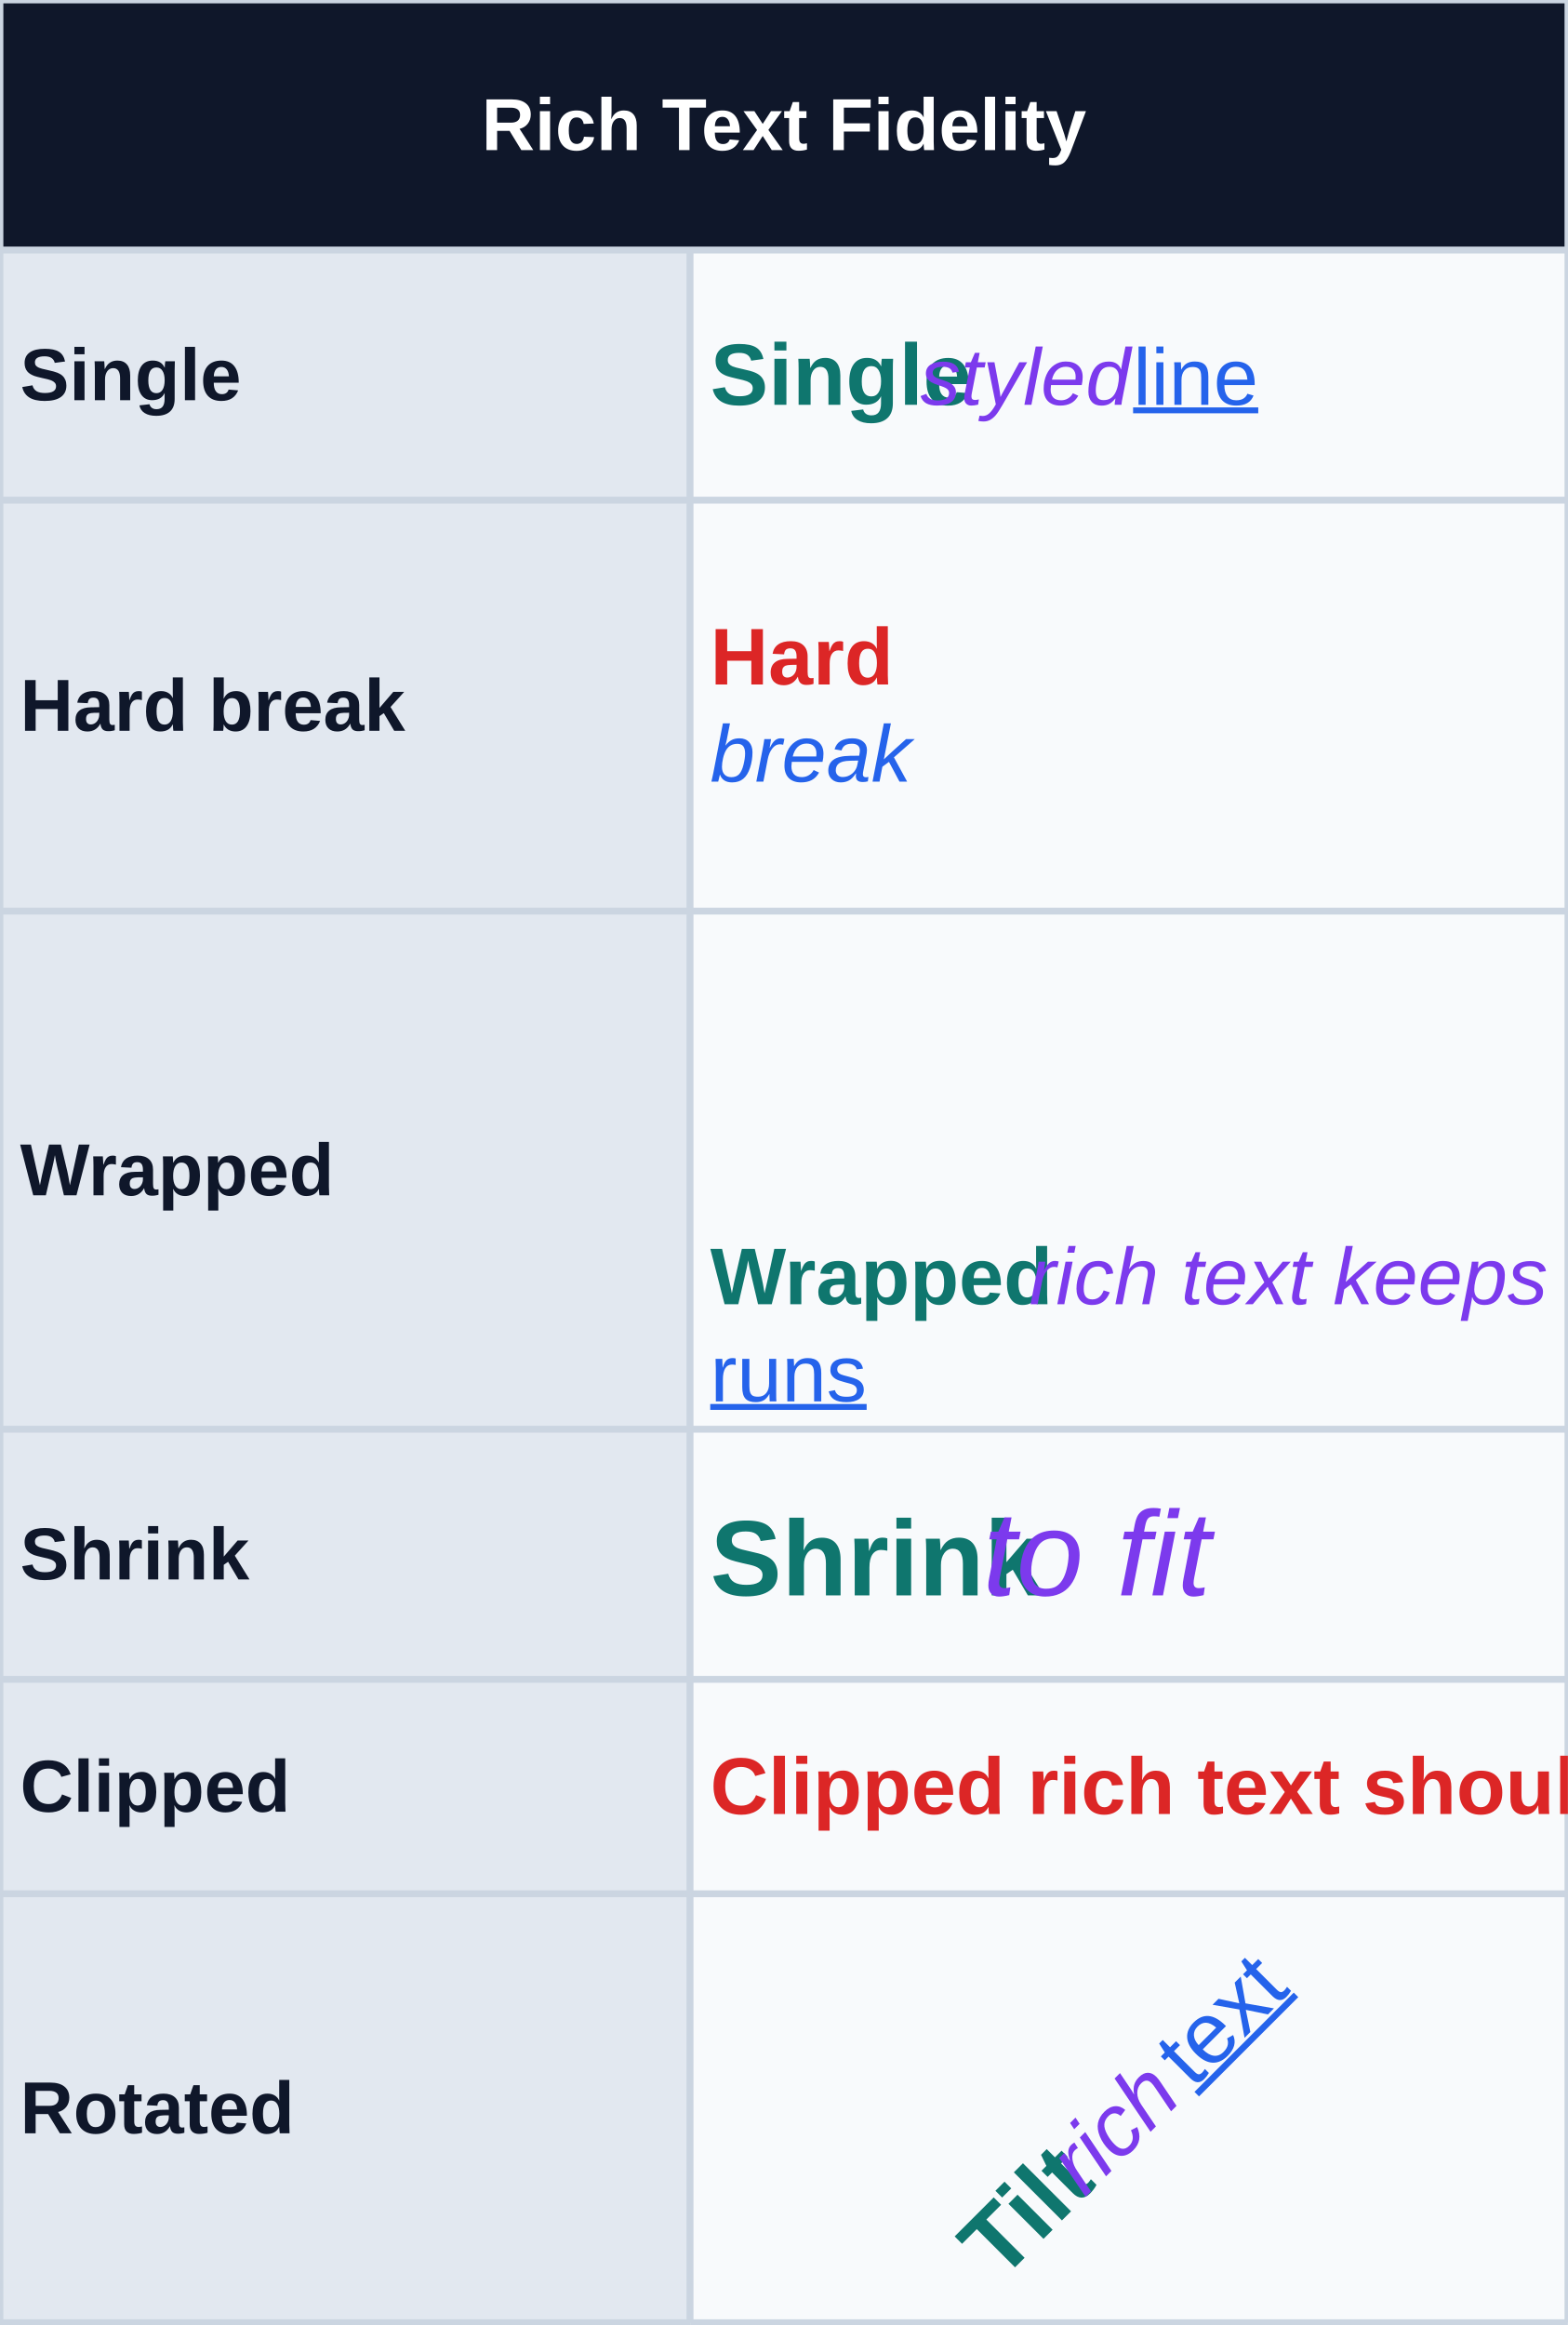
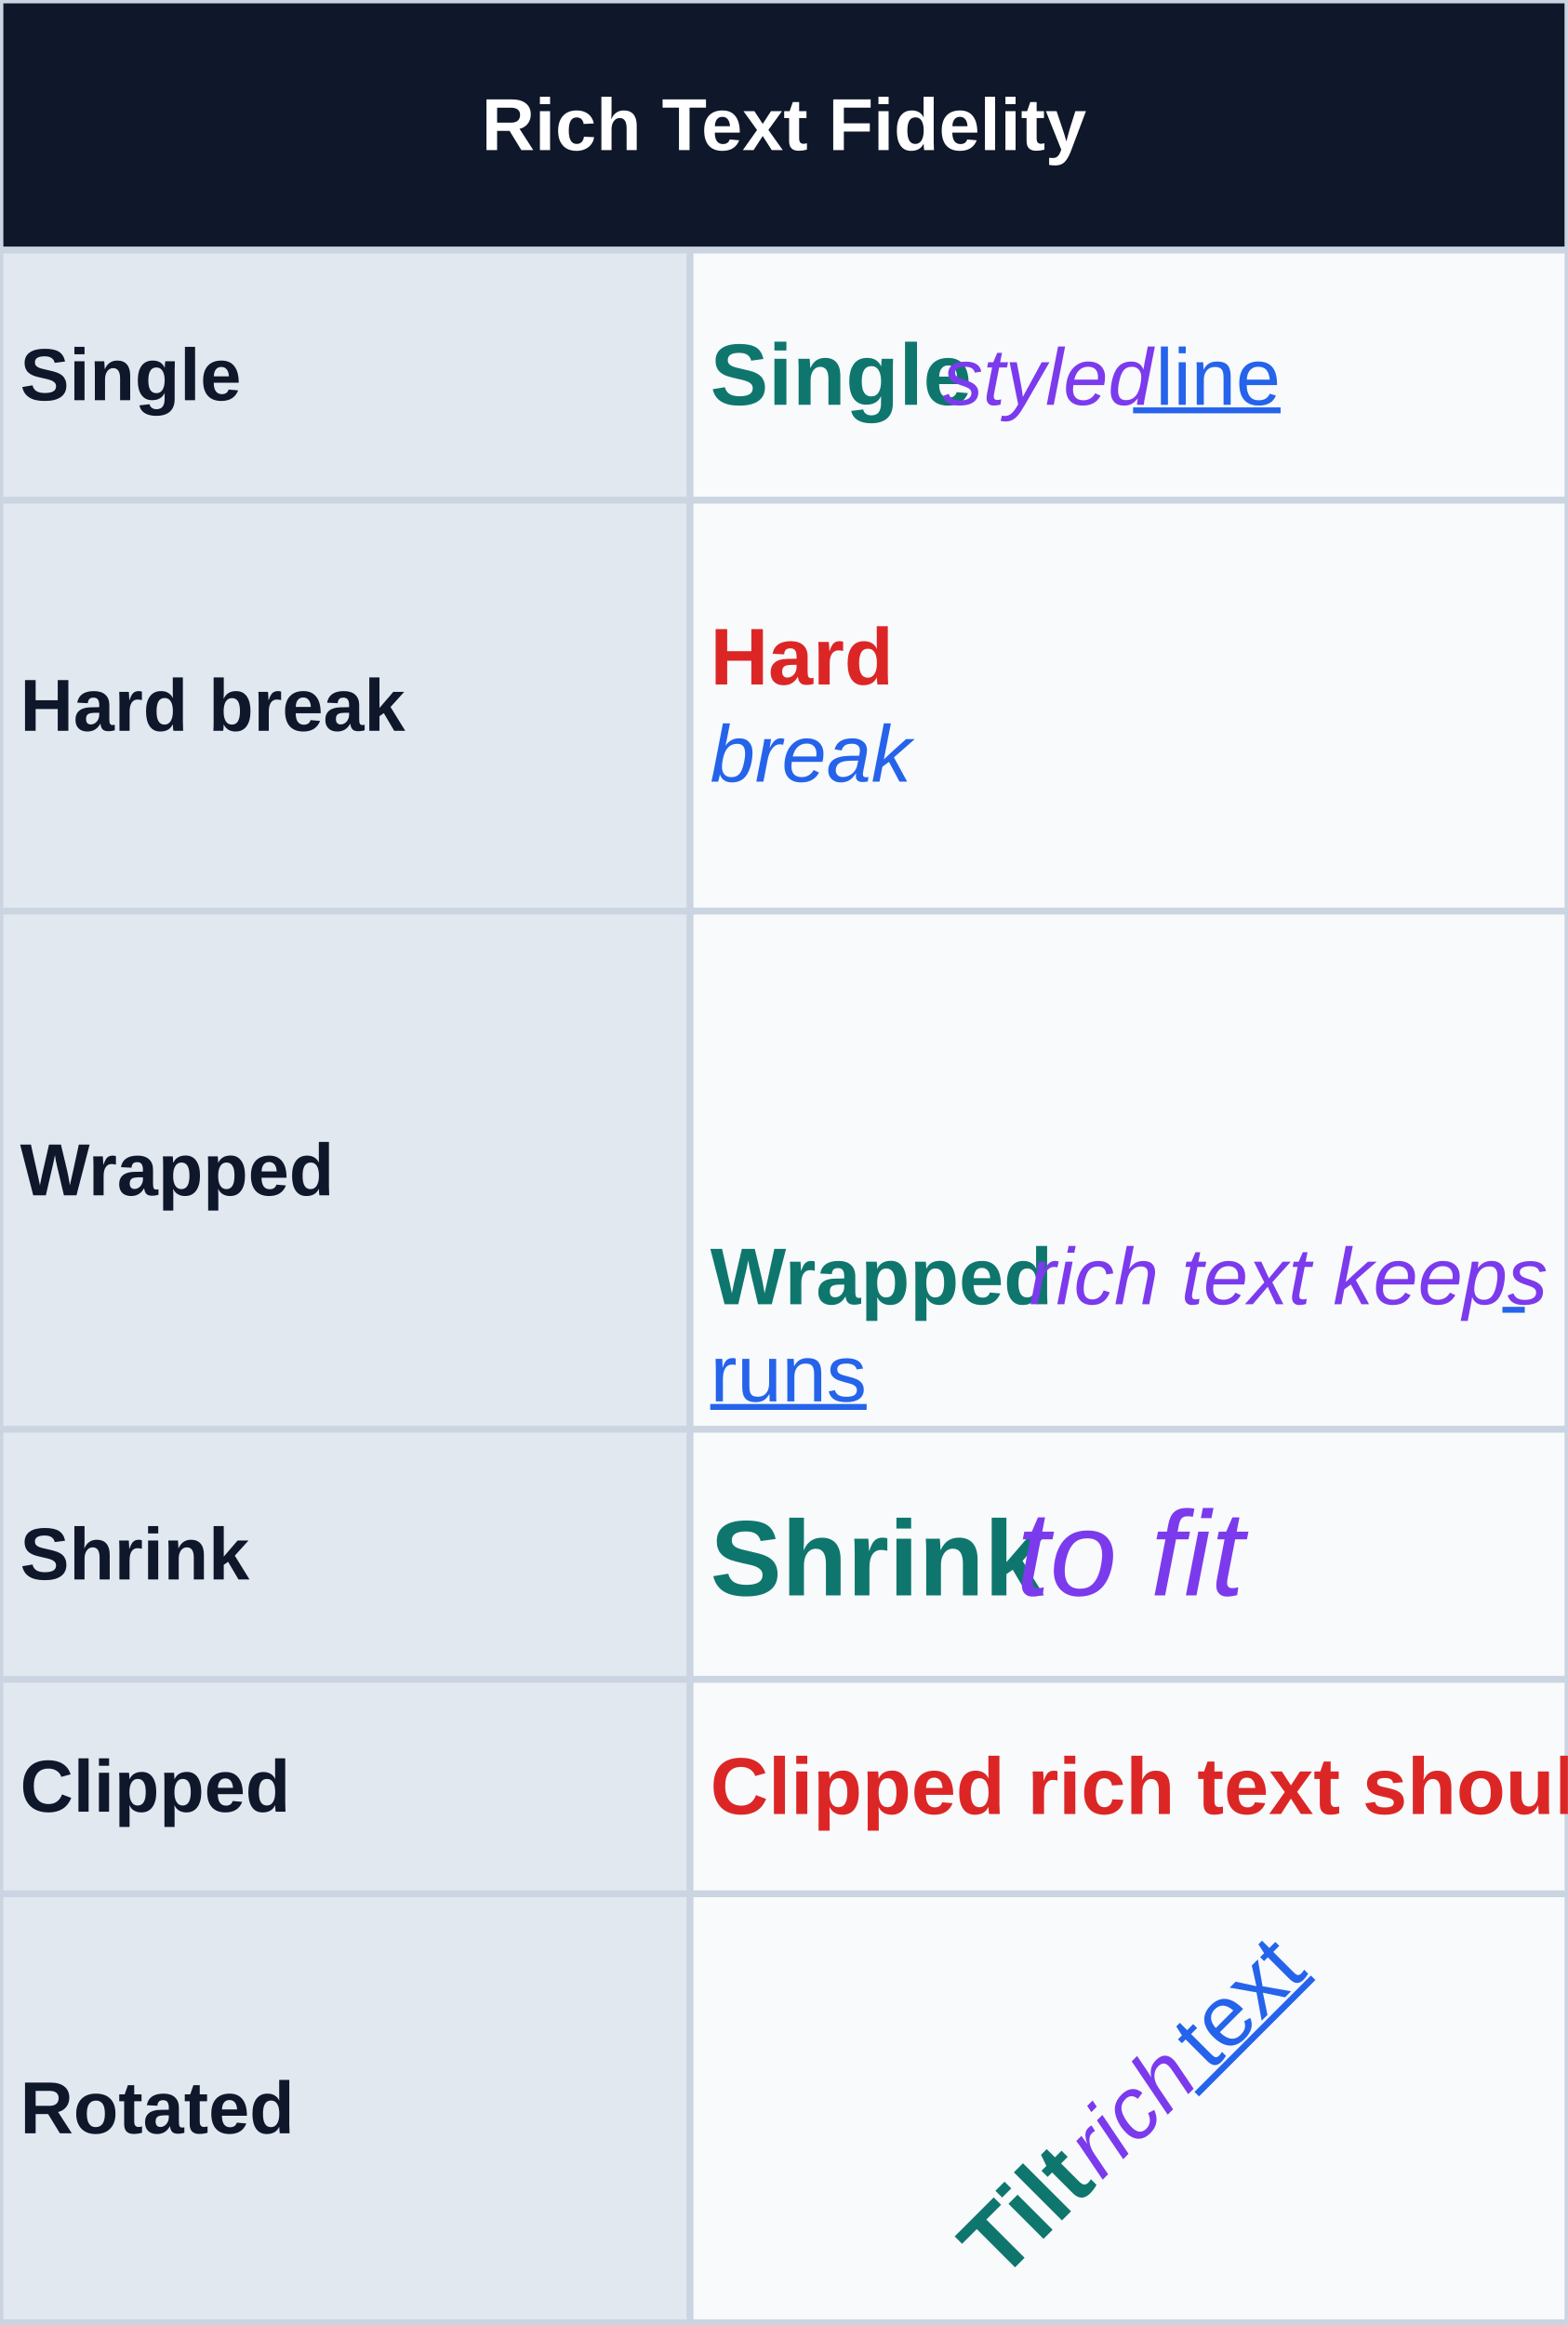
<svg xmlns="http://www.w3.org/2000/svg" width="468" height="694" viewBox="0 0 468 694">
  <rect x="0" y="0" width="468" height="694" fill="#FFFFFF" />
  <rect x="0" y="0" width="468" height="74.66" fill="#0F172A" />
  <line x1="0" y1="0" x2="468" y2="0" stroke="#CBD5E1" stroke-width="2" />
  <line x1="468" y1="0" x2="468" y2="74.66" stroke="#CBD5E1" stroke-width="2" />
  <line x1="0" y1="74.66" x2="468" y2="74.66" stroke="#CBD5E1" stroke-width="2" />
  <line x1="0" y1="0" x2="0" y2="74.66" stroke="#CBD5E1" stroke-width="2" />
  <rect x="0" y="74.66" width="206" height="74.66" fill="#E2E8F0" />
  <line x1="0" y1="74.66" x2="206" y2="74.66" stroke="#CBD5E1" stroke-width="2" />
  <line x1="206" y1="74.66" x2="206" y2="149.32" stroke="#CBD5E1" stroke-width="2" />
  <line x1="0" y1="149.32" x2="206" y2="149.32" stroke="#CBD5E1" stroke-width="2" />
  <line x1="0" y1="74.66" x2="0" y2="149.32" stroke="#CBD5E1" stroke-width="2" />
  <rect x="206" y="74.66" width="262" height="74.66" fill="#F8FAFC" />
  <line x1="206" y1="74.66" x2="468" y2="74.66" stroke="#CBD5E1" stroke-width="2" />
  <line x1="468" y1="74.66" x2="468" y2="149.32" stroke="#CBD5E1" stroke-width="2" />
  <line x1="206" y1="149.32" x2="468" y2="149.32" stroke="#CBD5E1" stroke-width="2" />
  <line x1="206" y1="74.66" x2="206" y2="149.32" stroke="#CBD5E1" stroke-width="2" />
  <rect x="0" y="149.32" width="206" height="122.66" fill="#E2E8F0" />
  <line x1="0" y1="149.32" x2="206" y2="149.32" stroke="#CBD5E1" stroke-width="2" />
  <line x1="206" y1="149.32" x2="206" y2="271.98" stroke="#CBD5E1" stroke-width="2" />
  <line x1="0" y1="271.98" x2="206" y2="271.98" stroke="#CBD5E1" stroke-width="2" />
  <line x1="0" y1="149.32" x2="0" y2="271.98" stroke="#CBD5E1" stroke-width="2" />
  <rect x="206" y="149.32" width="262" height="122.66" fill="#F8FAFC" />
  <line x1="206" y1="149.32" x2="468" y2="149.32" stroke="#CBD5E1" stroke-width="2" />
  <line x1="468" y1="149.32" x2="468" y2="271.98" stroke="#CBD5E1" stroke-width="2" />
  <line x1="206" y1="271.98" x2="468" y2="271.98" stroke="#CBD5E1" stroke-width="2" />
  <line x1="206" y1="149.32" x2="206" y2="271.98" stroke="#CBD5E1" stroke-width="2" />
  <rect x="0" y="271.98" width="206" height="154.66" fill="#E2E8F0" />
  <line x1="0" y1="271.98" x2="206" y2="271.98" stroke="#CBD5E1" stroke-width="2" />
  <line x1="206" y1="271.98" x2="206" y2="426.64" stroke="#CBD5E1" stroke-width="2" />
  <line x1="0" y1="426.64" x2="206" y2="426.64" stroke="#CBD5E1" stroke-width="2" />
  <line x1="0" y1="271.98" x2="0" y2="426.64" stroke="#CBD5E1" stroke-width="2" />
  <rect x="206" y="271.98" width="262" height="154.66" fill="#F8FAFC" />
  <line x1="206" y1="271.98" x2="468" y2="271.98" stroke="#CBD5E1" stroke-width="2" />
  <line x1="468" y1="271.98" x2="468" y2="426.64" stroke="#CBD5E1" stroke-width="2" />
  <line x1="206" y1="426.64" x2="468" y2="426.64" stroke="#CBD5E1" stroke-width="2" />
  <line x1="206" y1="271.98" x2="206" y2="426.64" stroke="#CBD5E1" stroke-width="2" />
  <rect x="0" y="426.64" width="206" height="74.66" fill="#E2E8F0" />
  <line x1="0" y1="426.64" x2="206" y2="426.64" stroke="#CBD5E1" stroke-width="2" />
  <line x1="206" y1="426.64" x2="206" y2="501.3" stroke="#CBD5E1" stroke-width="2" />
  <line x1="0" y1="501.3" x2="206" y2="501.3" stroke="#CBD5E1" stroke-width="2" />
  <line x1="0" y1="426.64" x2="0" y2="501.3" stroke="#CBD5E1" stroke-width="2" />
  <rect x="206" y="426.64" width="262" height="74.66" fill="#F8FAFC" />
  <line x1="206" y1="426.64" x2="468" y2="426.64" stroke="#CBD5E1" stroke-width="2" />
  <line x1="468" y1="426.64" x2="468" y2="501.3" stroke="#CBD5E1" stroke-width="2" />
  <line x1="206" y1="501.3" x2="468" y2="501.3" stroke="#CBD5E1" stroke-width="2" />
  <line x1="206" y1="426.64" x2="206" y2="501.3" stroke="#CBD5E1" stroke-width="2" />
  <rect x="0" y="501.3" width="206" height="64" fill="#E2E8F0" />
  <line x1="0" y1="501.3" x2="206" y2="501.3" stroke="#CBD5E1" stroke-width="2" />
  <line x1="206" y1="501.3" x2="206" y2="565.3" stroke="#CBD5E1" stroke-width="2" />
  <line x1="0" y1="565.3" x2="206" y2="565.3" stroke="#CBD5E1" stroke-width="2" />
  <line x1="0" y1="501.3" x2="0" y2="565.3" stroke="#CBD5E1" stroke-width="2" />
  <rect x="206" y="501.3" width="262" height="64" fill="#F8FAFC" />
  <line x1="206" y1="501.3" x2="468" y2="501.3" stroke="#CBD5E1" stroke-width="2" />
  <line x1="468" y1="501.3" x2="468" y2="565.3" stroke="#CBD5E1" stroke-width="2" />
  <line x1="206" y1="565.3" x2="468" y2="565.3" stroke="#CBD5E1" stroke-width="2" />
  <line x1="206" y1="501.3" x2="206" y2="565.3" stroke="#CBD5E1" stroke-width="2" />
  <rect x="0" y="565.3" width="206" height="128" fill="#E2E8F0" />
  <line x1="0" y1="565.3" x2="206" y2="565.3" stroke="#CBD5E1" stroke-width="2" />
  <line x1="206" y1="565.3" x2="206" y2="693.3" stroke="#CBD5E1" stroke-width="2" />
  <line x1="0" y1="693.3" x2="206" y2="693.3" stroke="#CBD5E1" stroke-width="2" />
  <line x1="0" y1="565.3" x2="0" y2="693.3" stroke="#CBD5E1" stroke-width="2" />
  <rect x="206" y="565.3" width="262" height="128" fill="#F8FAFC" />
  <line x1="206" y1="565.3" x2="468" y2="565.3" stroke="#CBD5E1" stroke-width="2" />
  <line x1="468" y1="565.3" x2="468" y2="693.3" stroke="#CBD5E1" stroke-width="2" />
  <line x1="206" y1="693.3" x2="468" y2="693.3" stroke="#CBD5E1" stroke-width="2" />
  <line x1="206" y1="565.3" x2="206" y2="693.3" stroke="#CBD5E1" stroke-width="2" />
  <clipPath id="xl-text-1-1">
    <rect x="0" y="0" width="468" height="74.66" />
  </clipPath>
  <g clip-path="url(#xl-text-1-1)">
    <text x="234" y="44.81" fill="#FFFFFF" font-family="Calibri, Arial, sans-serif" font-size="22" text-anchor="middle" font-weight="700">Rich Text Fidelity</text>
  </g>
  <clipPath id="xl-text-2-1">
    <rect x="0" y="74.66" width="206" height="74.66" />
  </clipPath>
  <g clip-path="url(#xl-text-2-1)">
    <text x="6" y="119.47" fill="#0F172A" font-family="Calibri, Arial, sans-serif" font-size="22" text-anchor="start" font-weight="700">Single</text>
  </g>
  <clipPath id="xl-text-2-2">
    <rect x="206" y="74.66" width="262" height="74.66" />
  </clipPath>
  <g clip-path="url(#xl-text-2-2)">
    <text x="212" y="120.83" font-family="Calibri, Arial, sans-serif" font-size="26" text-anchor="start" fill="#0F766E" font-weight="700">Single</text>
-     <text x="274.715" y="120.83" font-family="Calibri, Arial, sans-serif" font-size="24" text-anchor="start" fill="#7C3AED" font-style="italic"> styled</text>
-     <text x="338.219" y="120.83" font-family="Calibri, Arial, sans-serif" font-size="24" text-anchor="start" fill="#2563EB" text-decoration="underline"> line</text>
+     <text x="274.715" y="120.83" font-family="Calibri, Arial, sans-serif" font-size="24" text-anchor="start" fill="#7C3AED" xml:space="preserve" font-style="italic"> styled</text>
+     <text x="338.219" y="120.83" font-family="Calibri, Arial, sans-serif" font-size="24" text-anchor="start" fill="#2563EB" xml:space="preserve" text-decoration="underline"> line</text>
  </g>
  <clipPath id="xl-text-3-1">
    <rect x="0" y="149.32" width="206" height="122.66" />
  </clipPath>
  <g clip-path="url(#xl-text-3-1)">
    <text x="6" y="218.13" fill="#0F172A" font-family="Calibri, Arial, sans-serif" font-size="22" text-anchor="start" font-weight="700">Hard break</text>
  </g>
  <clipPath id="xl-text-3-2">
    <rect x="206" y="149.32" width="262" height="122.66" />
  </clipPath>
  <g clip-path="url(#xl-text-3-2)">
    <text x="212" y="204.31" font-family="Calibri, Arial, sans-serif" font-size="24" text-anchor="start" fill="#DC2626" font-weight="700">Hard</text>
    <text x="212" y="233.31" font-family="Calibri, Arial, sans-serif" font-size="24" text-anchor="start" fill="#2563EB" font-style="italic">break</text>
  </g>
  <clipPath id="xl-text-4-1">
    <rect x="0" y="271.98" width="206" height="154.66" />
  </clipPath>
  <g clip-path="url(#xl-text-4-1)">
    <text x="6" y="356.79" fill="#0F172A" font-family="Calibri, Arial, sans-serif" font-size="22" text-anchor="start" font-weight="700">Wrapped</text>
  </g>
  <clipPath id="xl-text-4-2">
    <rect x="206" y="271.98" width="262" height="154.66" />
  </clipPath>
  <g clip-path="url(#xl-text-4-2)">
-     <text x="212" y="389.3" font-family="Calibri, Arial, sans-serif" font-size="24" text-anchor="start" fill="#0F766E" font-weight="700">Wrapped </text>
+     <text x="212" y="389.3" font-family="Calibri, Arial, sans-serif" font-size="24" text-anchor="start" fill="#0F766E" xml:space="preserve" font-weight="700">Wrapped </text>
    <text x="307.215" y="389.3" font-family="Calibri, Arial, sans-serif" font-size="24" text-anchor="start" fill="#7C3AED" font-style="italic">rich text keeps</text>
-     <text x="448.461" y="389.3" font-family="Calibri, Arial, sans-serif" font-size="24" text-anchor="start" fill="#2563EB" text-decoration="underline"> </text>
+     <text x="448.461" y="389.3" font-family="Calibri, Arial, sans-serif" font-size="24" text-anchor="start" fill="#2563EB" xml:space="preserve" text-decoration="underline"> </text>
    <text x="212" y="418.3" font-family="Calibri, Arial, sans-serif" font-size="24" text-anchor="start" fill="#2563EB" text-decoration="underline">runs</text>
  </g>
  <clipPath id="xl-text-5-1">
    <rect x="0" y="426.64" width="206" height="74.66" />
  </clipPath>
  <g clip-path="url(#xl-text-5-1)">
    <text x="6" y="471.45" fill="#0F172A" font-family="Calibri, Arial, sans-serif" font-size="22" text-anchor="start" font-weight="700">Shrink</text>
  </g>
  <clipPath id="xl-text-5-2">
    <rect x="206" y="426.64" width="262" height="74.66" />
  </clipPath>
  <g clip-path="url(#xl-text-5-2)">
    <text x="212" y="476.21" font-family="Calibri, Arial, sans-serif" font-size="32" text-anchor="start" fill="#0F766E" font-weight="700">Shrink</text>
-     <text x="293.375" y="476.21" font-family="Calibri, Arial, sans-serif" font-size="36" text-anchor="start" fill="#7C3AED" font-style="italic"> to fit</text>
+     <text x="293.375" y="476.21" font-family="Calibri, Arial, sans-serif" font-size="36" text-anchor="start" fill="#7C3AED" xml:space="preserve" font-style="italic"> to fit</text>
  </g>
  <clipPath id="xl-text-6-1">
    <rect x="0" y="501.3" width="206" height="64" />
  </clipPath>
  <g clip-path="url(#xl-text-6-1)">
    <text x="6" y="540.78" fill="#0F172A" font-family="Calibri, Arial, sans-serif" font-size="22" text-anchor="start" font-weight="700">Clipped</text>
  </g>
  <clipPath id="xl-text-6-2">
    <rect x="206" y="501.3" width="262" height="64" />
  </clipPath>
  <g clip-path="url(#xl-text-6-2)">
    <text x="212" y="541.46" font-family="Calibri, Arial, sans-serif" font-size="24" text-anchor="start" fill="#DC2626" font-weight="700">Clipped rich text should ellipsize at the cell edge</text>
  </g>
  <clipPath id="xl-text-7-1">
    <rect x="0" y="565.3" width="206" height="128" />
  </clipPath>
  <g clip-path="url(#xl-text-7-1)">
    <text x="6" y="636.78" fill="#0F172A" font-family="Calibri, Arial, sans-serif" font-size="22" text-anchor="start" font-weight="700">Rotated</text>
  </g>
  <clipPath id="xl-text-7-2">
    <rect x="206" y="565.3" width="262" height="128" />
  </clipPath>
  <g clip-path="url(#xl-text-7-2)" transform="rotate(-45 337 629.3)">
    <text x="272.833" y="638.82" font-family="Calibri, Arial, sans-serif" font-size="28" text-anchor="start" fill="#0F766E" font-weight="700">Tilt</text>
-     <text x="308.708" y="638.82" font-family="Calibri, Arial, sans-serif" font-size="26" text-anchor="start" fill="#7C3AED" font-style="italic"> rich</text>
-     <text x="354.271" y="638.82" font-family="Calibri, Arial, sans-serif" font-size="26" text-anchor="start" fill="#2563EB" text-decoration="underline"> text</text>
+     <text x="308.708" y="638.82" font-family="Calibri, Arial, sans-serif" font-size="26" text-anchor="start" fill="#7C3AED" xml:space="preserve" font-style="italic"> rich</text>
+     <text x="354.271" y="638.82" font-family="Calibri, Arial, sans-serif" font-size="26" text-anchor="start" fill="#2563EB" xml:space="preserve" text-decoration="underline"> text</text>
  </g>
</svg>
